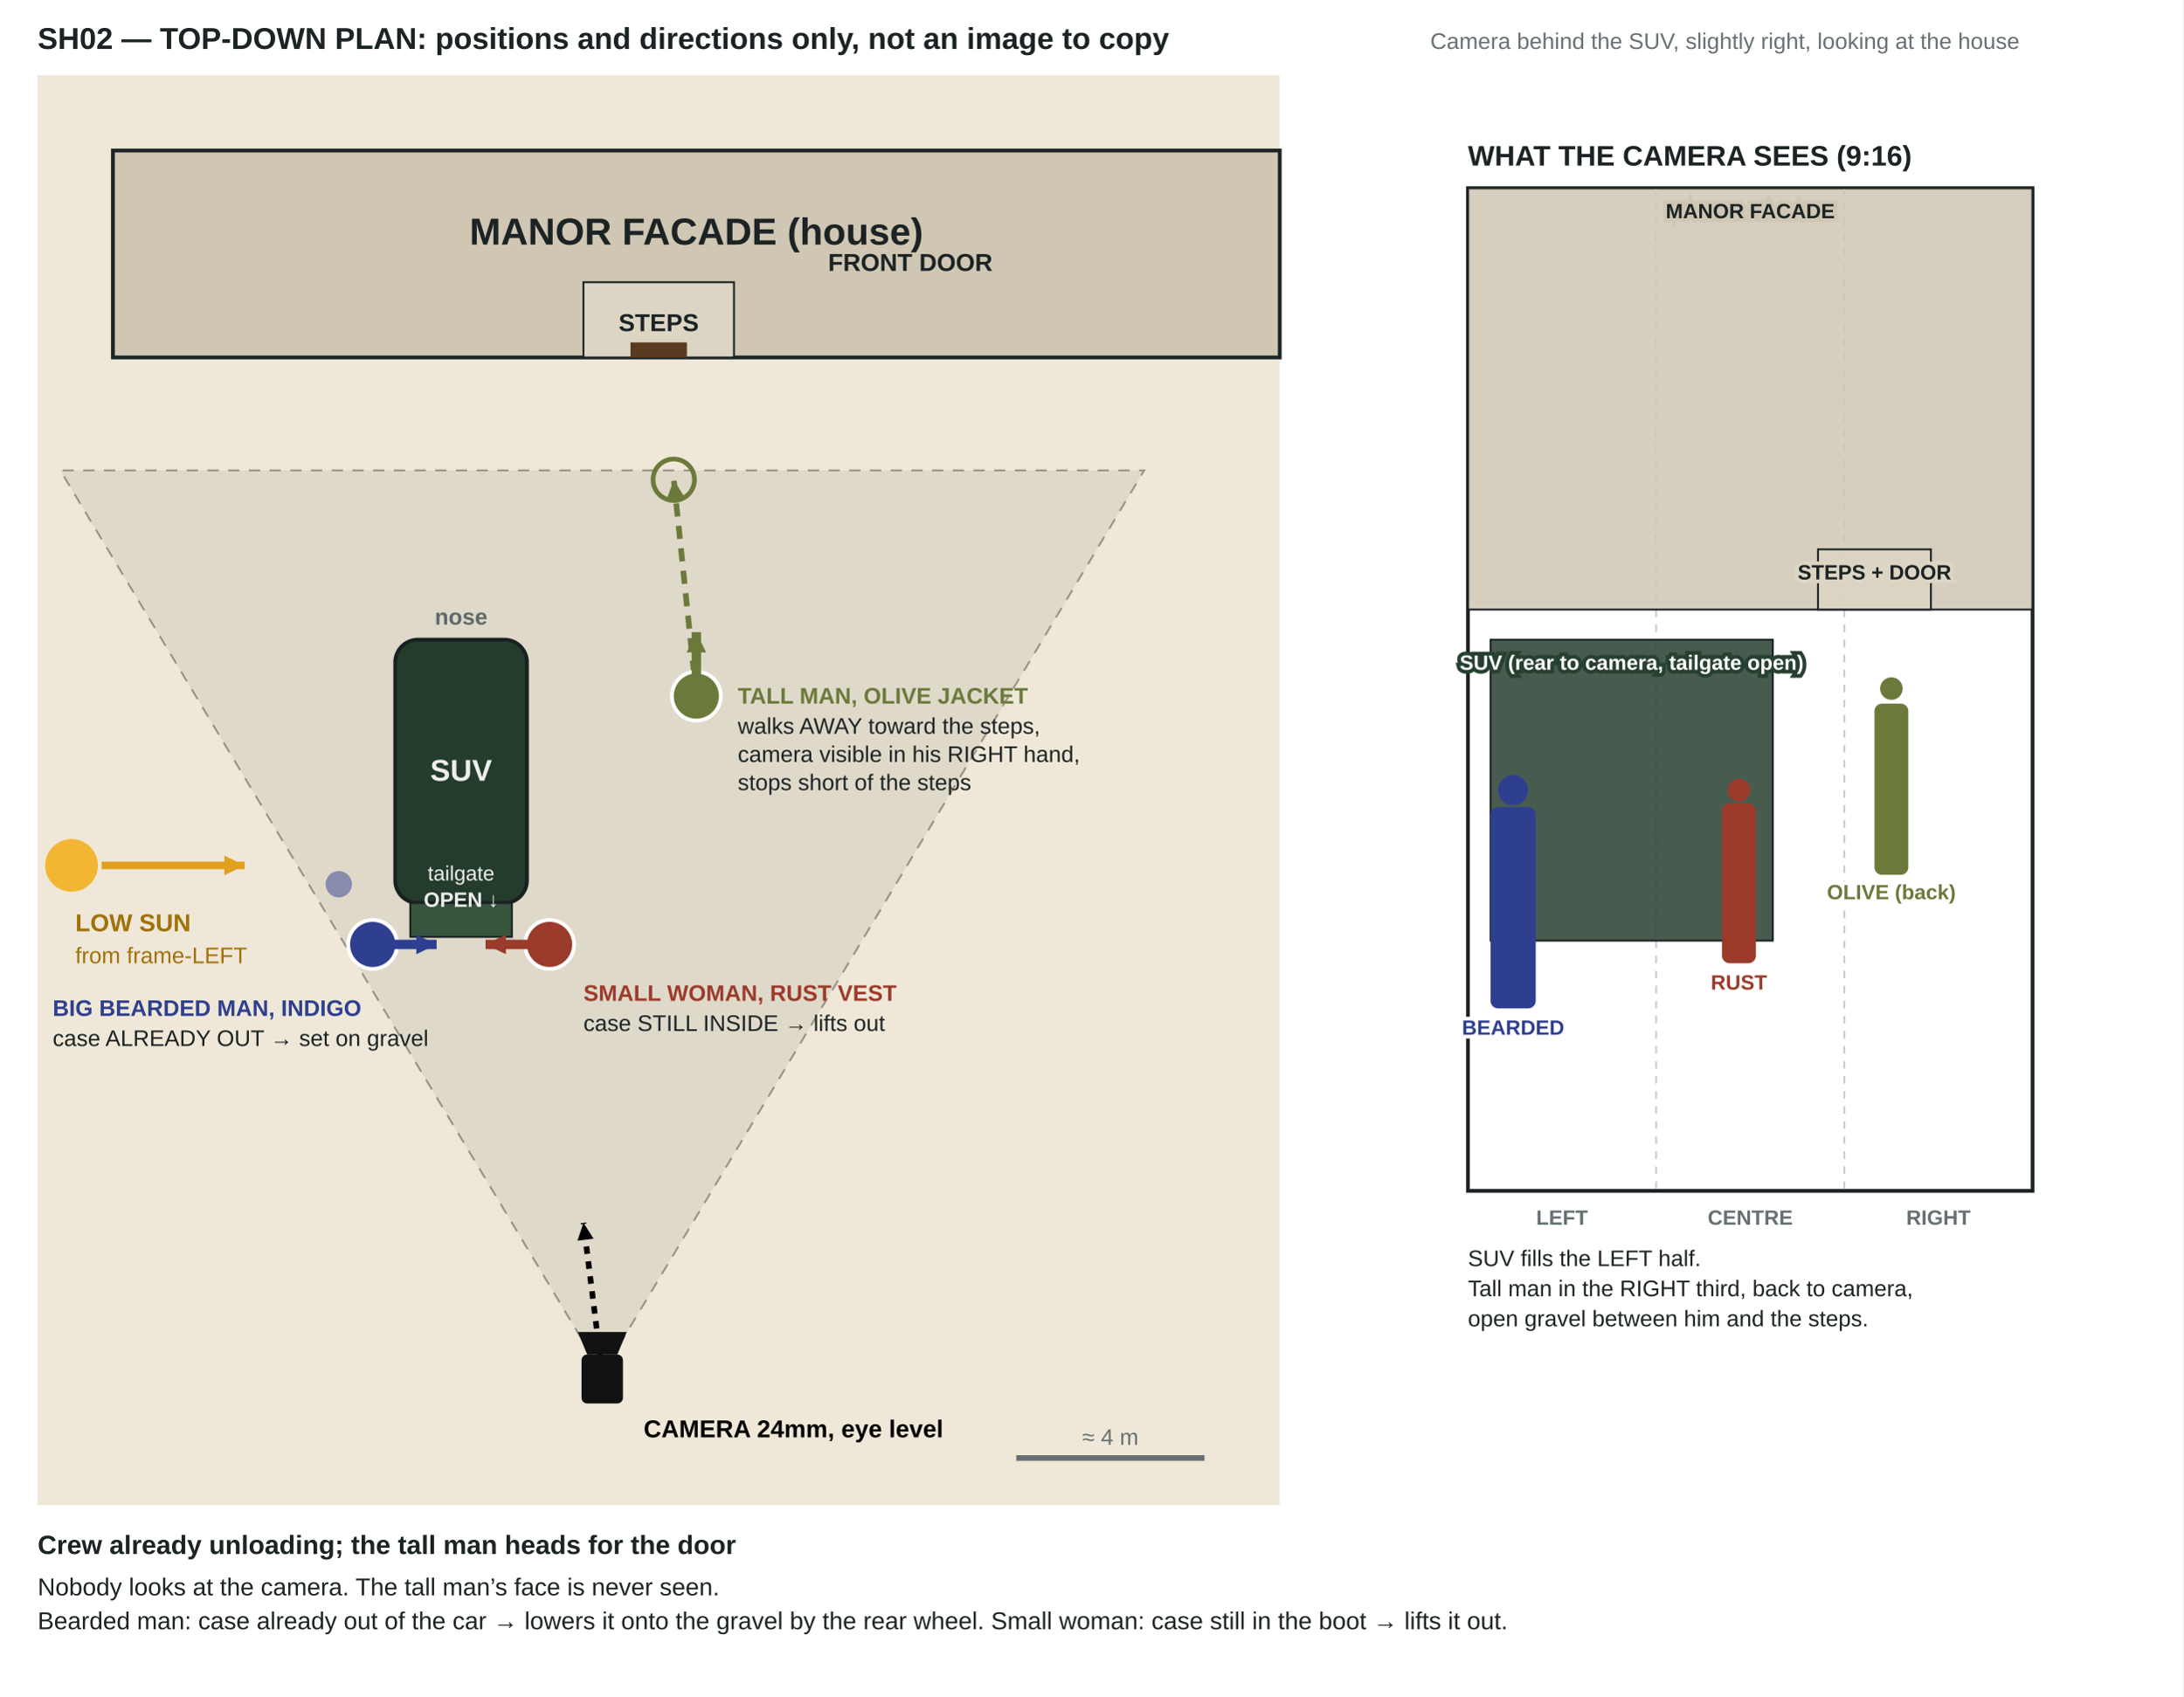
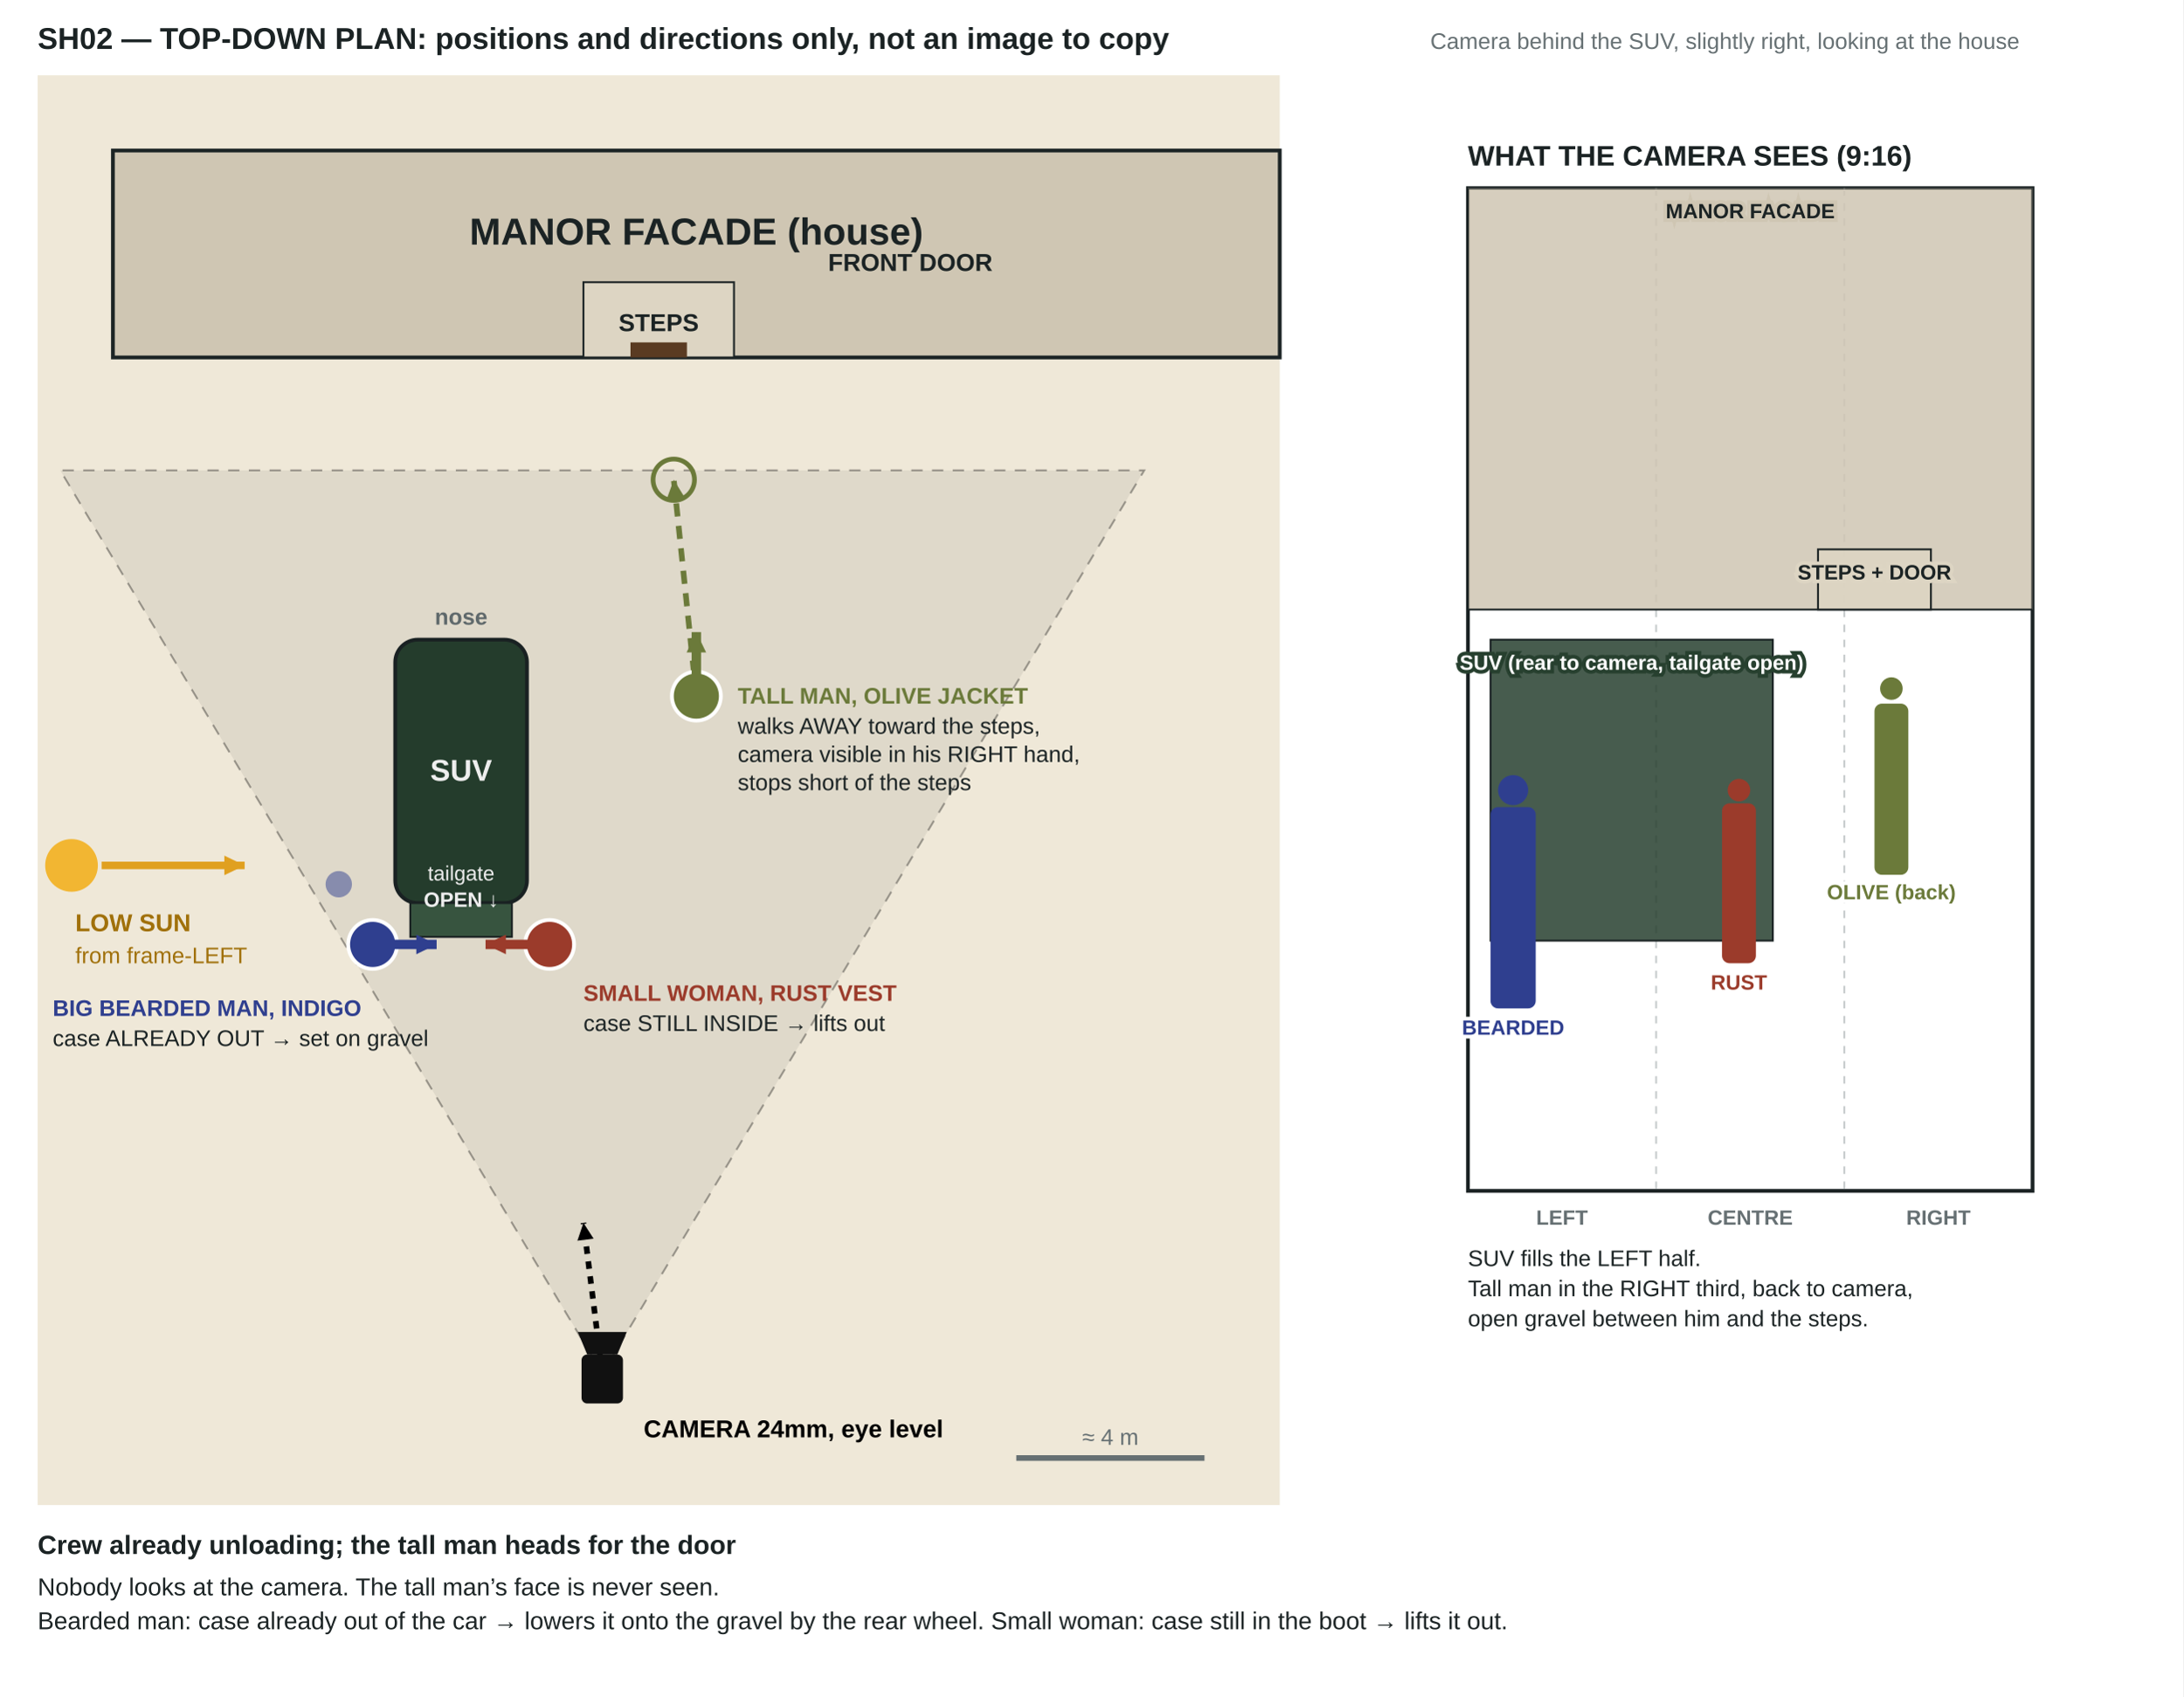
<svg xmlns="http://www.w3.org/2000/svg" width="1160" height="902" viewBox="0 0 1160 902">
  <rect width="100%" height="100%" fill="#ffffff" />
  <g transform="translate(20,40)">
    <rect x="0" y="0" width="660" height="760" fill="#efe8d8" />
    <rect x="40" y="40" width="620" height="110" fill="#cfc6b3" stroke="#1b2324" stroke-width="2" />
    <text x="350" y="90" font-size="20" fill="#1b2324" text-anchor="middle" font-weight="700" font-family="Arial, Helvetica, sans-serif">MANOR FACADE (house)</text>
    <rect x="290" y="110" width="80" height="40" fill="#ddd5c3" stroke="#1b2324" />
    <text x="330" y="136" font-size="13" fill="#1b2324" text-anchor="middle" font-weight="600" font-family="Arial, Helvetica, sans-serif">STEPS</text>
    <rect x="315" y="142" width="30" height="8" fill="#5a3b22" />
    <text x="420" y="104" font-size="13" fill="#1b2324" text-anchor="start" font-weight="600" font-family="Arial, Helvetica, sans-serif">FRONT DOOR</text>
    <rect x="190" y="300" width="70" height="140" rx="12" fill="#27402f" stroke="#1b2324" stroke-width="2" />
    <rect x="198" y="440" width="54" height="18" fill="#3b5a44" stroke="#1b2324" />
    <text x="225.0" y="375.0" font-size="16" fill="#ffffff" text-anchor="middle" font-weight="700" font-family="Arial, Helvetica, sans-serif">SUV</text>
    <text x="225.0" y="292" font-size="12" fill="#667073" text-anchor="middle" font-weight="600" font-family="Arial, Helvetica, sans-serif">nose</text>
    <text x="225.0" y="428" font-size="11" fill="#ffffff" text-anchor="middle" font-weight="400" font-family="Arial, Helvetica, sans-serif">tailgate</text>
    <text x="225.0" y="442" font-size="11" fill="#ffffff" text-anchor="middle" font-weight="700" font-family="Arial, Helvetica, sans-serif">OPEN ↓</text>
    <circle cx="18" cy="420" r="14" fill="#f2b632" />
    <line x1="34" y1="420" x2="110" y2="420" stroke="#e0a020" stroke-width="4" />
    <polygon points="110,420 99.2,425.2 99.2,414.8" fill="#e0a020" />
    <text x="20" y="455" font-size="13" fill="#a0700a" text-anchor="start" font-weight="600" font-family="Arial, Helvetica, sans-serif">LOW SUN</text>
    <text x="20" y="472" font-size="12" fill="#a0700a" text-anchor="start" font-weight="400" font-family="Arial, Helvetica, sans-serif">from frame-LEFT</text>
    <line x1="520" y1="735" x2="620" y2="735" stroke="#667073" stroke-width="3" />
    <text x="570" y="728" font-size="12" fill="#667073" text-anchor="middle" font-weight="400" font-family="Arial, Helvetica, sans-serif">≈ 4 m</text>
    <polygon points="300,690 12,210 588,210" fill="#000000" fill-opacity="0.07" stroke="#000" stroke-opacity="0.35" stroke-dasharray="6 5" />
    <line x1="300" y1="690" x2="290" y2="610" stroke="#000000" stroke-width="3" stroke-dasharray="4 4" />
    <polygon points="290,610 295.4,618.4 286.8,619.5" fill="#000000" />
    <g transform="translate(300,690) rotate(-90)">
      <rect x="-16" y="-11" width="26" height="22" rx="3" fill="#111" />
      <polygon points="10,-8 22,-13 22,13 10,8" fill="#111" />
    </g>
    <text x="322" y="724" font-size="13" fill="#000" text-anchor="start" font-weight="700" font-family="Arial, Helvetica, sans-serif">CAMERA 24mm, eye level</text>
    <circle cx="178" cy="462" r="13" fill="#2f3f8f" stroke="#fff" stroke-width="2" />
    <line x1="178" y1="462" x2="212.0" y2="462.0" stroke="#2f3f8f" stroke-width="5" />
    <polygon points="212.0,462.0 201.2,467.2 201.2,456.8" fill="#2f3f8f" />
    <text x="8" y="500" font-size="12" fill="#2f3f8f" text-anchor="start" font-weight="700" font-family="Arial, Helvetica, sans-serif">BIG BEARDED MAN, INDIGO</text>
    <text x="8" y="516" font-size="12" fill="#1b2324" text-anchor="start" font-weight="400" font-family="Arial, Helvetica, sans-serif">case ALREADY OUT → set on gravel</text>
    <circle cx="272" cy="462" r="13" fill="#9b3b2b" stroke="#fff" stroke-width="2" />
    <line x1="272" y1="462" x2="238.0" y2="462.0" stroke="#9b3b2b" stroke-width="5" />
    <polygon points="238.0,462.0 248.8,456.8 248.8,467.2" fill="#9b3b2b" />
    <text x="290" y="492" font-size="12" fill="#9b3b2b" text-anchor="start" font-weight="700" font-family="Arial, Helvetica, sans-serif">SMALL WOMAN, RUST VEST</text>
    <text x="290" y="508" font-size="12" fill="#1b2324" text-anchor="start" font-weight="400" font-family="Arial, Helvetica, sans-serif">case STILL INSIDE → lifts out</text>
    <line x1="350" y1="330" x2="338" y2="215" stroke="#6b7a3a" stroke-width="3" stroke-dasharray="7 5" />
    <polygon points="338,215 344.3,225.2 333.9,226.3" fill="#6b7a3a" />
    <circle cx="338" cy="215" r="11" fill="none" stroke="#6b7a3a" stroke-width="2.5" />
    <circle cx="350" cy="330" r="13" fill="#6b7a3a" stroke="#fff" stroke-width="2" />
    <line x1="350" y1="330" x2="350.0" y2="296.0" stroke="#6b7a3a" stroke-width="5" />
    <polygon points="350.0,296.0 355.2,306.8 344.8,306.8" fill="#6b7a3a" />
    <text x="372" y="334" font-size="12" fill="#6b7a3a" text-anchor="start" font-weight="700" font-family="Arial, Helvetica, sans-serif">TALL MAN, OLIVE JACKET</text>
    <text x="372" y="350" font-size="12" fill="#1b2324" text-anchor="start" font-weight="400" font-family="Arial, Helvetica, sans-serif">walks AWAY toward the steps,</text>
    <text x="372" y="365" font-size="12" fill="#1b2324" text-anchor="start" font-weight="400" font-family="Arial, Helvetica, sans-serif">camera visible in his RIGHT hand,</text>
    <text x="372" y="380" font-size="12" fill="#1b2324" text-anchor="start" font-weight="400" font-family="Arial, Helvetica, sans-serif">stops short of the steps</text>
    <circle cx="160" cy="430" r="7" fill="#2f3f8f" opacity="0.5" />
    <text x="760" y="48" font-size="15" fill="#1b2324" text-anchor="start" font-weight="700" font-family="Arial, Helvetica, sans-serif">WHAT THE CAMERA SEES (9:16)</text>
    <rect x="760" y="60" width="300" height="533" fill="#ffffff" stroke="#1b2324" stroke-width="2" />
    <line x1="860" y1="60" x2="860" y2="593" stroke="#c8cccd" stroke-dasharray="4 4" />
    <line x1="960" y1="60" x2="960" y2="593" stroke="#c8cccd" stroke-dasharray="4 4" />
    <text x="810.0" y="611" font-size="11" fill="#667073" text-anchor="middle" font-weight="600" font-family="Arial, Helvetica, sans-serif">LEFT</text>
    <text x="910.0" y="611" font-size="11" fill="#667073" text-anchor="middle" font-weight="600" font-family="Arial, Helvetica, sans-serif">CENTRE</text>
    <text x="1010.0" y="611" font-size="11" fill="#667073" text-anchor="middle" font-weight="600" font-family="Arial, Helvetica, sans-serif">RIGHT</text>
-     <rect x="760" y="60" width="300" height="224" fill="#cfc6b3" fill-opacity="0.85" stroke="#1b2324" />
-     <rect x="946" y="252" width="60" height="32" fill="#ddd5c3" fill-opacity="0.85" stroke="#1b2324" />
-     <rect x="772" y="300" width="150" height="160" fill="#27402f" fill-opacity="0.85" stroke="#1b2324" />
-     <circle cx="784" cy="380" r="8" fill="#2f3f8f" />
-     <rect x="772" y="389" width="24" height="107" rx="4" fill="#2f3f8f" />
-     <circle cx="904" cy="380" r="6" fill="#9b3b2b" />
-     <rect x="895" y="387" width="18" height="85" rx="4" fill="#9b3b2b" />
-     <circle cx="985" cy="326" r="6" fill="#6b7a3a" />
-     <rect x="976" y="334" width="18" height="91" rx="4" fill="#6b7a3a" />
+     <clipPath id="frameclip">
+       <rect x="760" y="60" width="300" height="533" />
+     </clipPath>
+     <g clip-path="url(#frameclip)">
+       <rect x="760" y="60" width="300" height="224" fill="#cfc6b3" fill-opacity="0.85" stroke="#1b2324" />
+       <rect x="946" y="252" width="60" height="32" fill="#ddd5c3" fill-opacity="0.85" stroke="#1b2324" />
+       <rect x="772" y="300" width="150" height="160" fill="#27402f" fill-opacity="0.85" stroke="#1b2324" />
+       <circle cx="784" cy="380" r="8" fill="#2f3f8f" />
+       <rect x="772" y="389" width="24" height="107" rx="4" fill="#2f3f8f" />
+       <circle cx="904" cy="380" r="6" fill="#9b3b2b" />
+       <rect x="895" y="387" width="18" height="85" rx="4" fill="#9b3b2b" />
+       <circle cx="985" cy="326" r="6" fill="#6b7a3a" />
+       <rect x="976" y="334" width="18" height="91" rx="4" fill="#6b7a3a" />
+     </g>
    <text x="910" y="76" font-size="11" fill="#1b2324" text-anchor="middle" font-weight="700" font-family="Arial, Helvetica, sans-serif" paint-order="stroke" stroke="#cfc6b3" stroke-width="4">MANOR FACADE</text>
    <text x="976" y="268" font-size="11" fill="#1b2324" text-anchor="middle" font-weight="700" font-family="Arial, Helvetica, sans-serif" paint-order="stroke" stroke="#ddd5c3" stroke-width="4">STEPS + DOOR</text>
    <text x="847" y="316" font-size="11" fill="#ffffff" text-anchor="middle" font-weight="700" font-family="Arial, Helvetica, sans-serif" paint-order="stroke" stroke="#27402f" stroke-width="4">SUV (rear to camera, tailgate open)</text>
    <text x="784" y="510" font-size="11" fill="#2f3f8f" text-anchor="middle" font-weight="700" font-family="Arial, Helvetica, sans-serif" paint-order="stroke" stroke="#ffffff" stroke-width="4">BEARDED</text>
    <text x="904" y="486" font-size="11" fill="#9b3b2b" text-anchor="middle" font-weight="700" font-family="Arial, Helvetica, sans-serif" paint-order="stroke" stroke="#ffffff" stroke-width="4">RUST</text>
    <text x="985" y="438" font-size="11" fill="#6b7a3a" text-anchor="middle" font-weight="700" font-family="Arial, Helvetica, sans-serif" paint-order="stroke" stroke="#ffffff" stroke-width="4">OLIVE (back)</text>
    <text x="760" y="633" font-size="12" fill="#1b2324" text-anchor="start" font-weight="400" font-family="Arial, Helvetica, sans-serif">SUV fills the LEFT half.</text>
    <text x="760" y="649" font-size="12" fill="#1b2324" text-anchor="start" font-weight="400" font-family="Arial, Helvetica, sans-serif">Tall man in the RIGHT third, back to camera,</text>
    <text x="760" y="665" font-size="12" fill="#1b2324" text-anchor="start" font-weight="400" font-family="Arial, Helvetica, sans-serif">open gravel between him and the steps.</text>
  </g>
  <text x="20" y="26" font-size="16" fill="#1b2324" text-anchor="start" font-weight="700" font-family="Arial, Helvetica, sans-serif">SH02 — TOP-DOWN PLAN: positions and directions only, not an image to copy</text>
  <text x="20" y="826" font-size="14" fill="#1b2324" text-anchor="start" font-weight="700" font-family="Arial, Helvetica, sans-serif">Crew already unloading; the tall man heads for the door</text>
  <text x="760" y="26" font-size="12" fill="#667073" text-anchor="start" font-weight="400" font-family="Arial, Helvetica, sans-serif">Camera behind the SUV, slightly right, looking at the house</text>
  <text x="20" y="848" font-size="13" fill="#1b2324" text-anchor="start" font-weight="400" font-family="Arial, Helvetica, sans-serif">Nobody looks at the camera. The tall man’s face is never seen.</text>
  <text x="20" y="866" font-size="13" fill="#1b2324" text-anchor="start" font-weight="400" font-family="Arial, Helvetica, sans-serif">Bearded man: case already out of the car → lowers it onto the gravel by the rear wheel. Small woman: case still in the boot → lifts it out.</text>
</svg>
